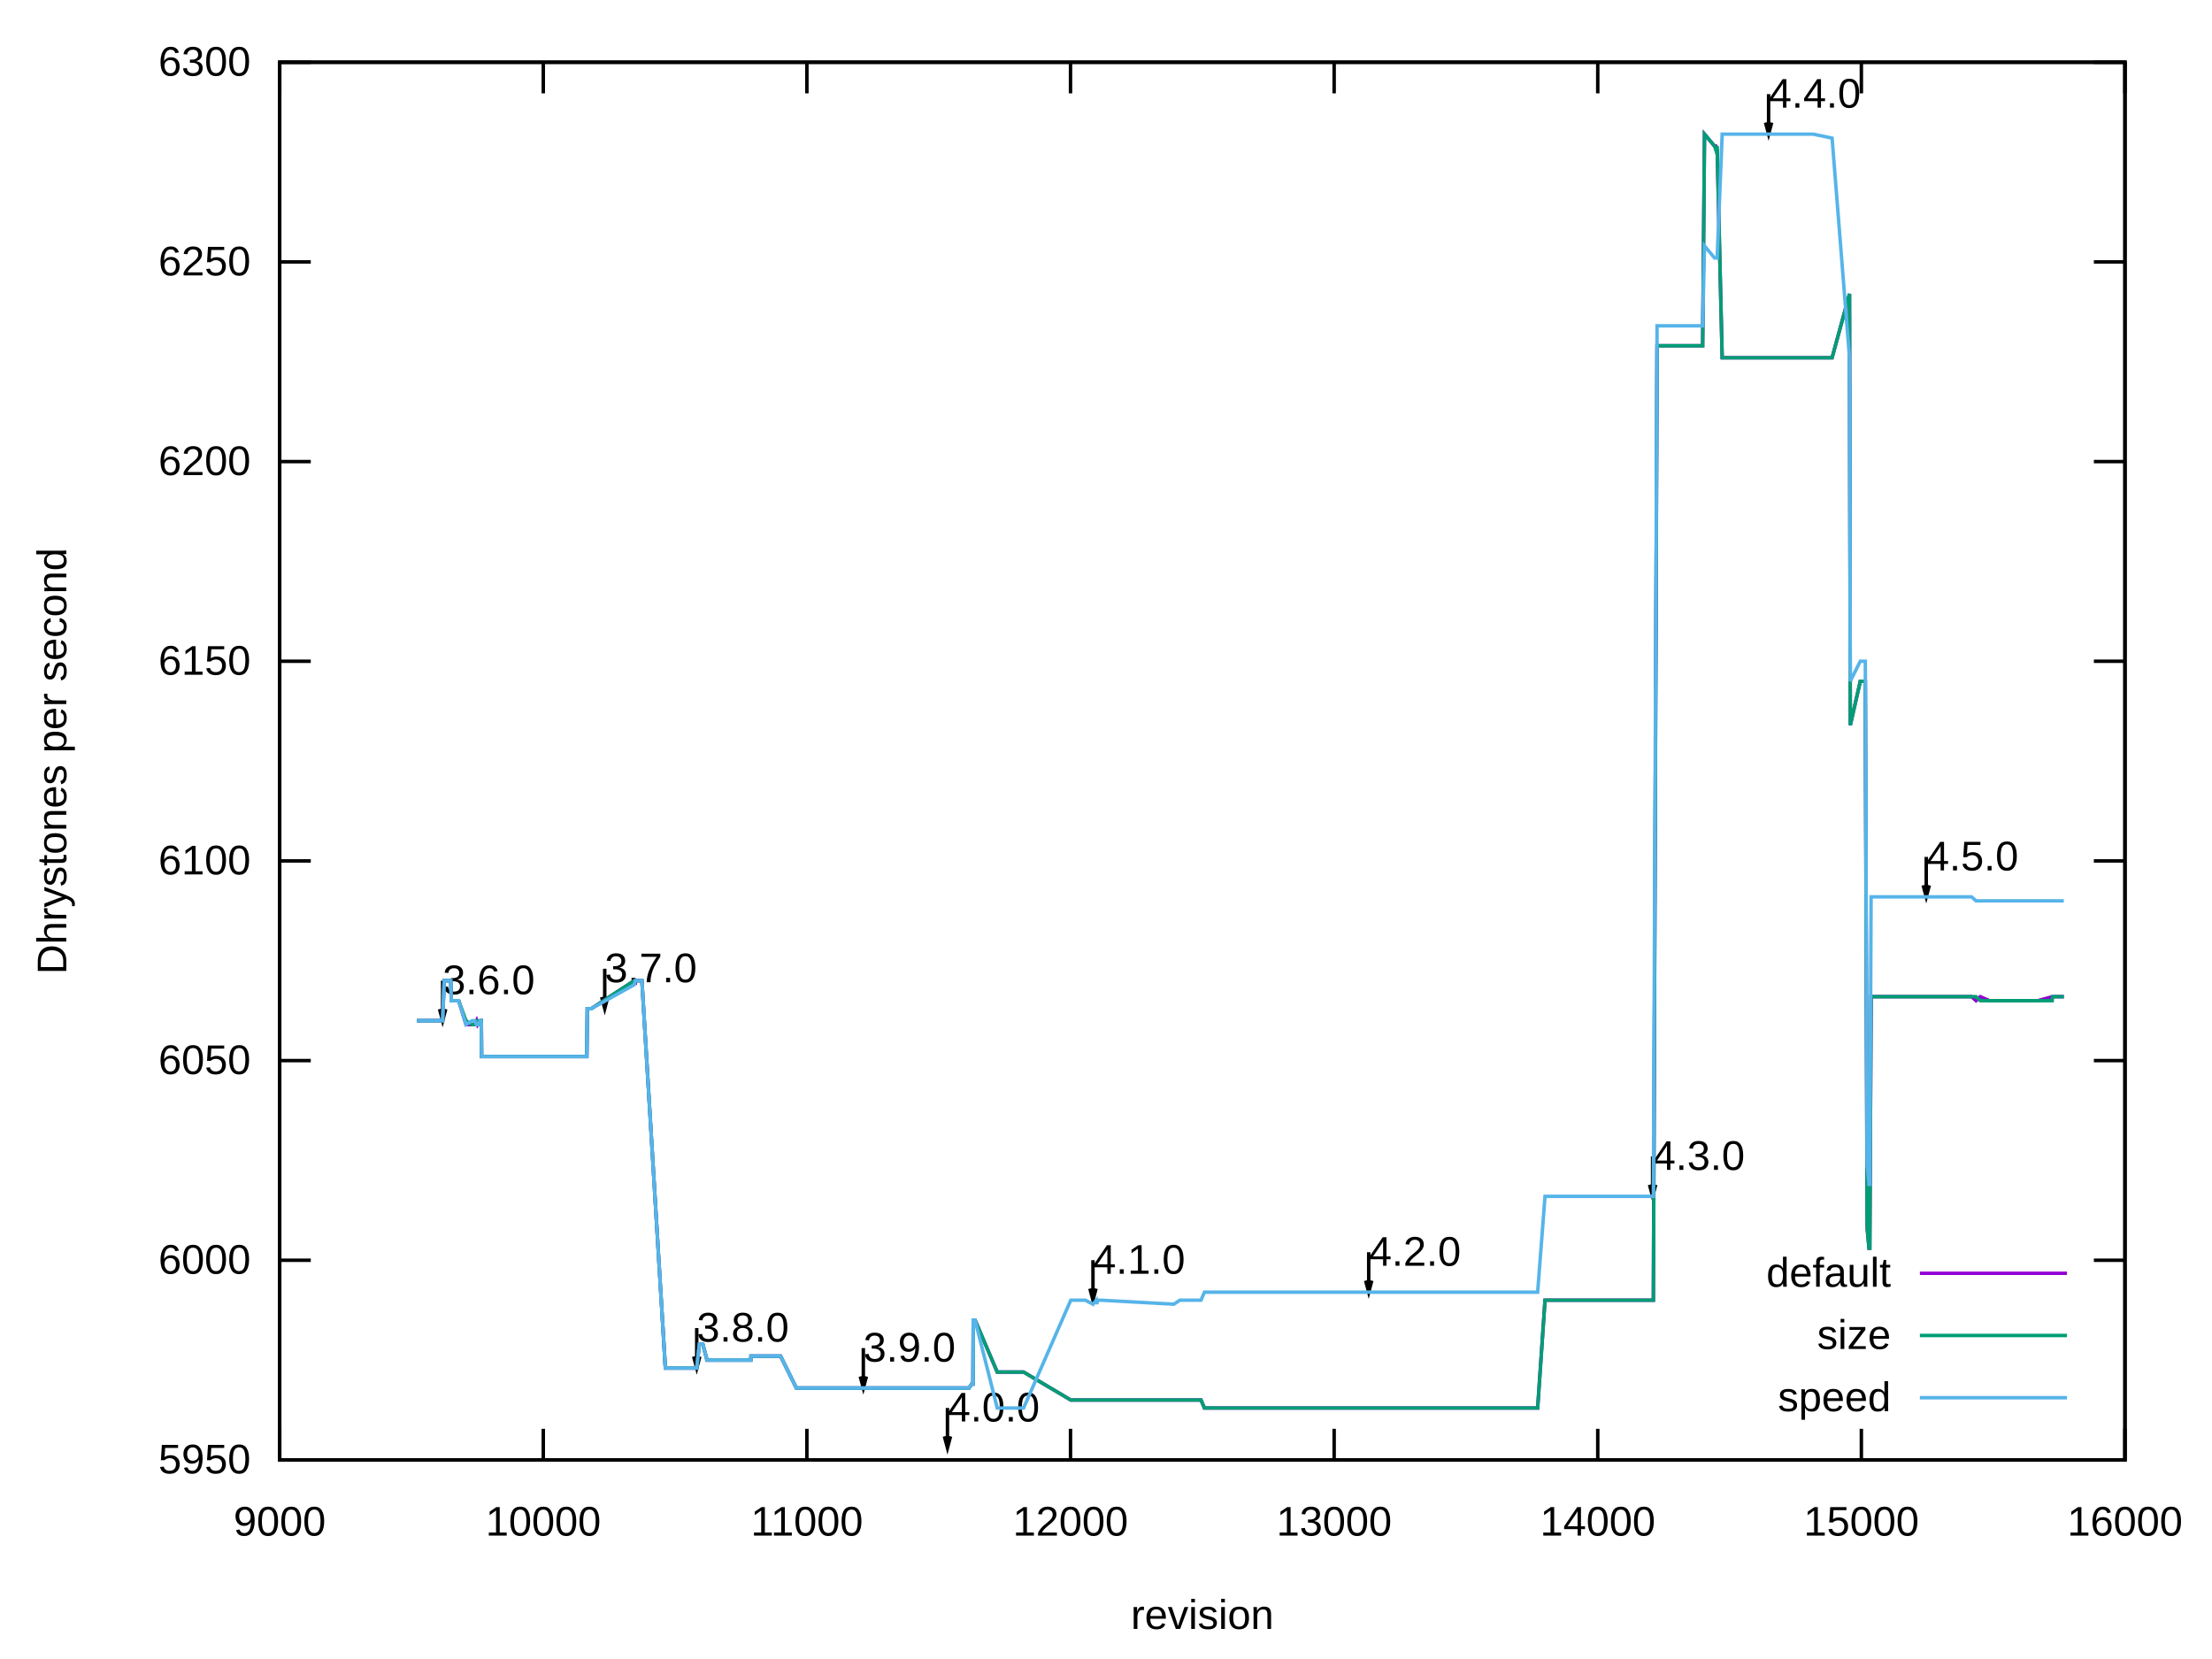
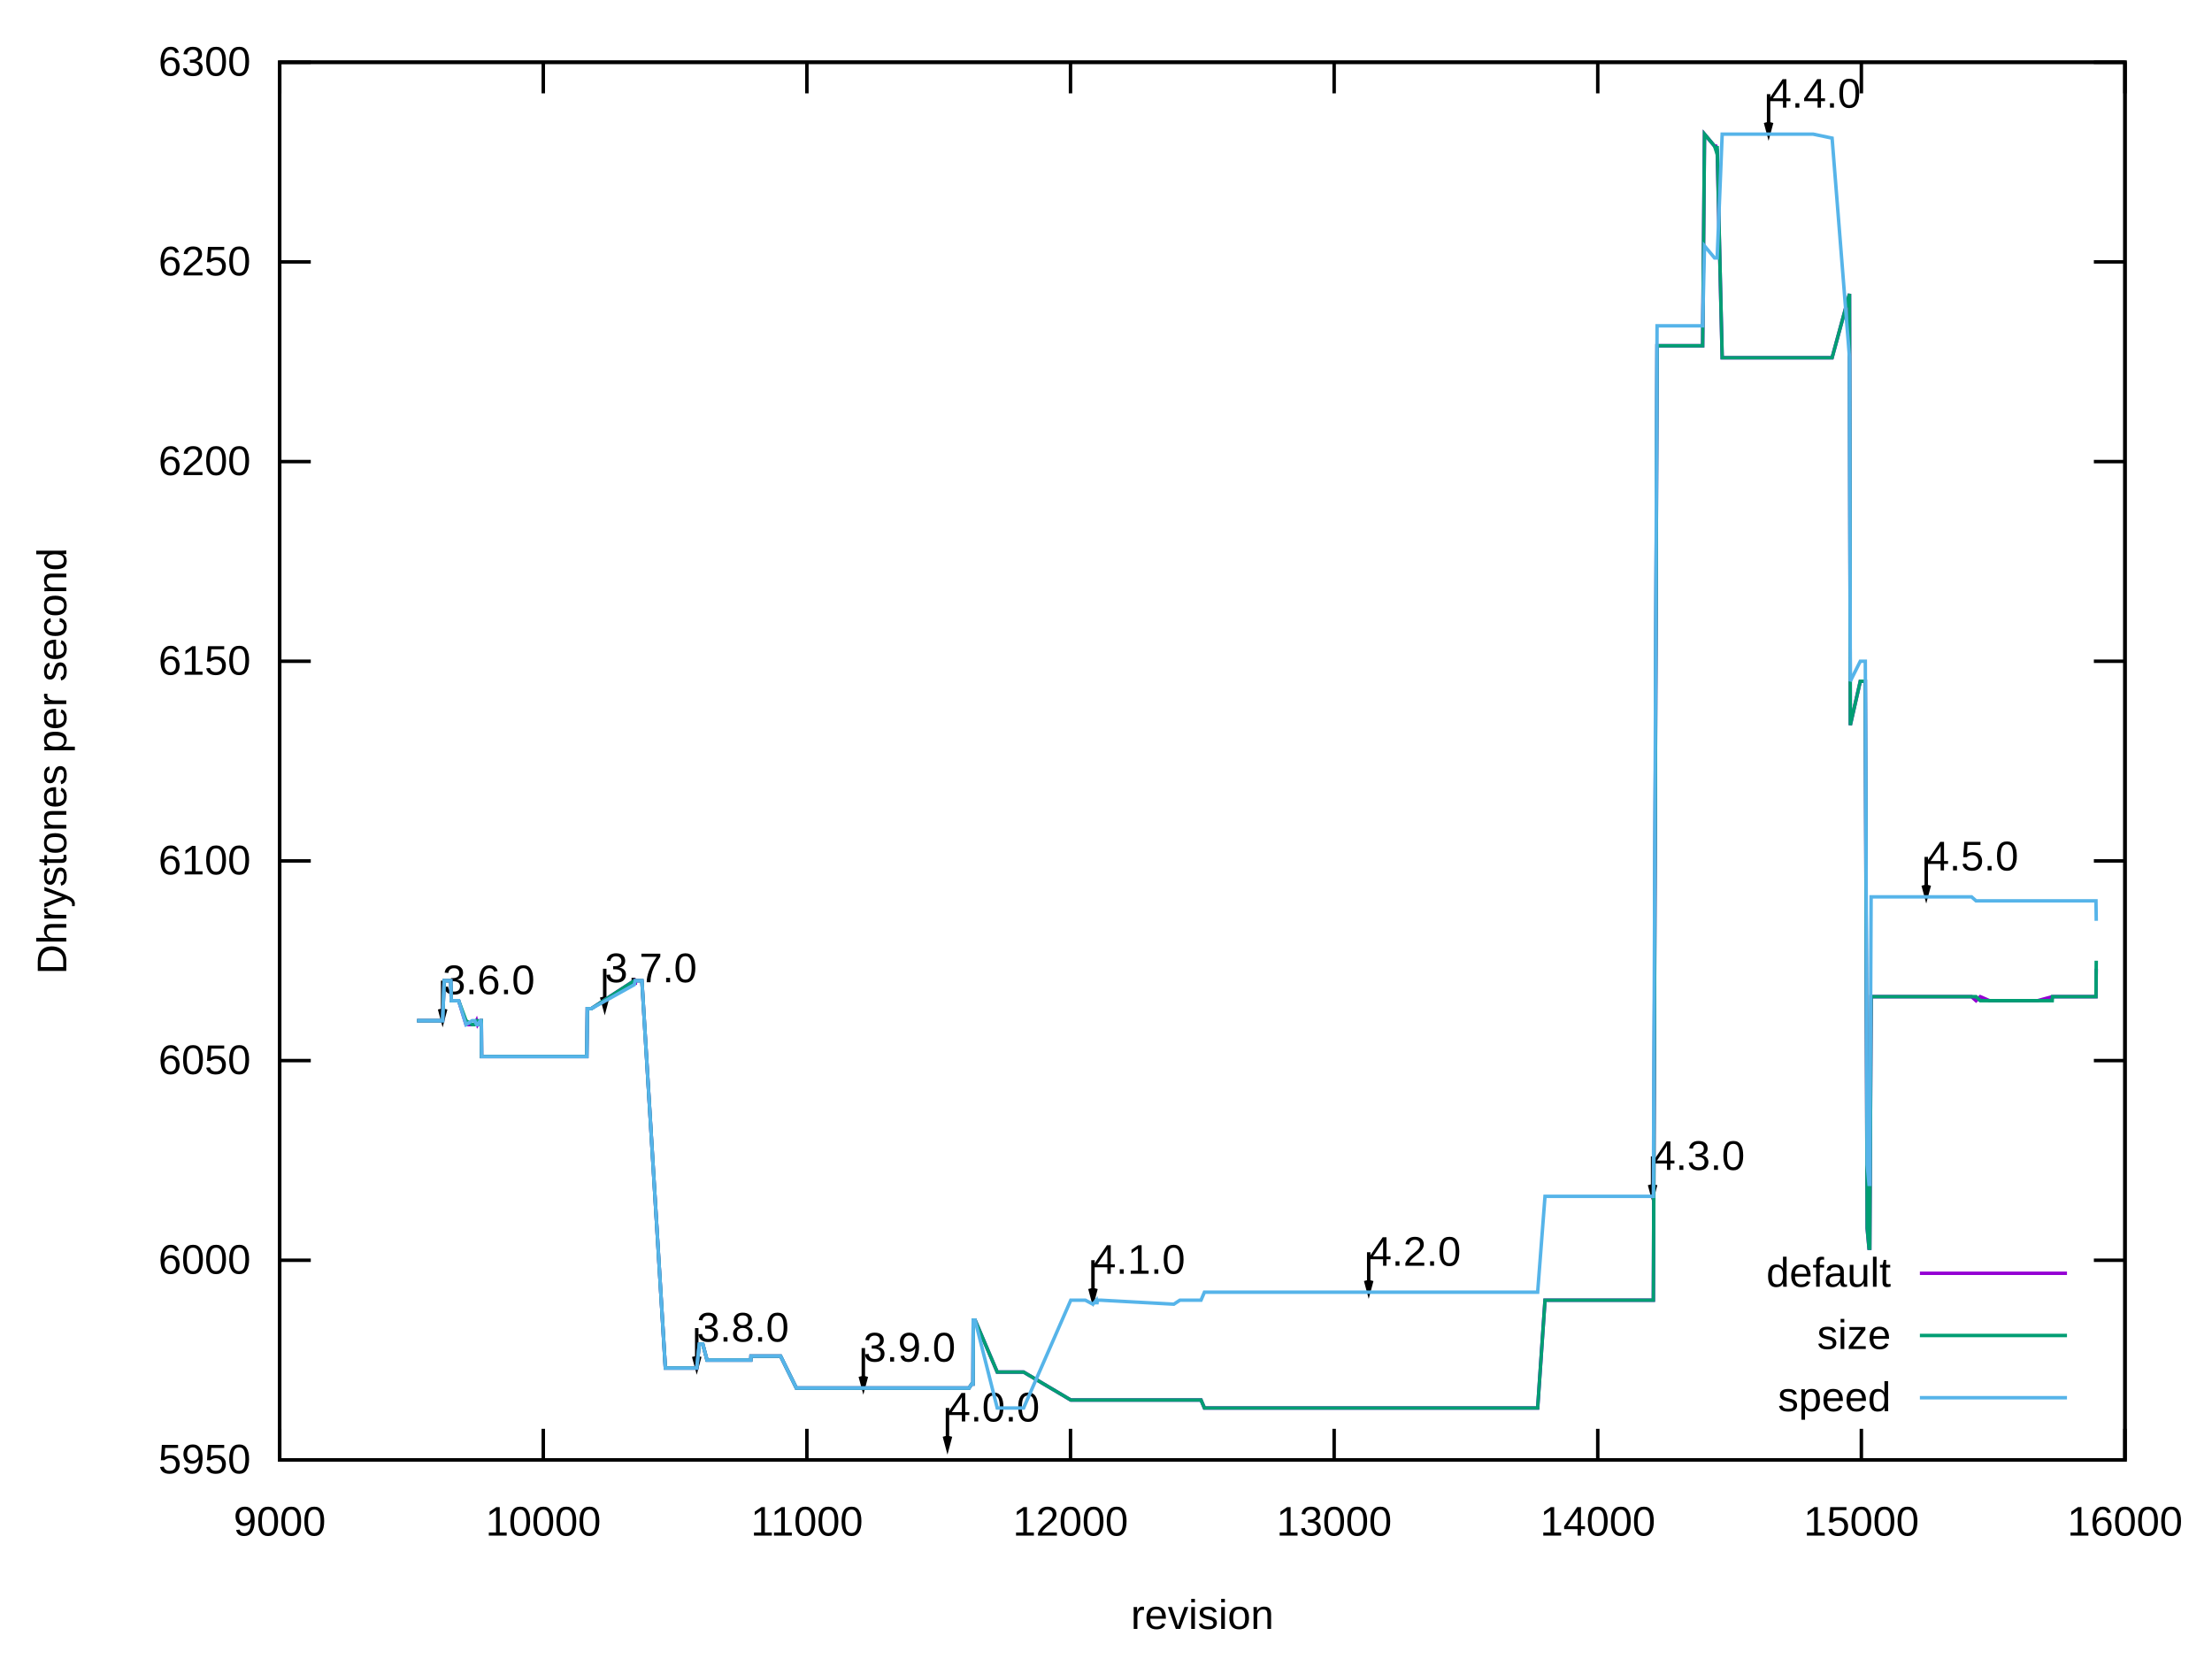
<svg xmlns="http://www.w3.org/2000/svg" xmlns:xlink="http://www.w3.org/1999/xlink" width="640" height="480" viewBox="0 0 640 480">
  <g id="gnuplot_canvas">
    <rect x="0" y="0" width="640" height="480" fill="none" />
    <defs>
      <circle id="gpDot" r="0.5" stroke-width="0.5" stroke="currentColor" />
      <path id="gpPt0" stroke-width="0.222" stroke="currentColor" d="M-1,0 h2 M0,-1 v2" />
      <path id="gpPt1" stroke-width="0.222" stroke="currentColor" d="M-1,-1 L1,1 M1,-1 L-1,1" />
      <path id="gpPt2" stroke-width="0.222" stroke="currentColor" d="M-1,0 L1,0 M0,-1 L0,1 M-1,-1 L1,1 M-1,1 L1,-1" />
      <rect id="gpPt3" stroke-width="0.222" stroke="currentColor" x="-1" y="-1" width="2" height="2" />
      <rect id="gpPt4" stroke-width="0.222" stroke="currentColor" fill="currentColor" x="-1" y="-1" width="2" height="2" />
      <circle id="gpPt5" stroke-width="0.222" stroke="currentColor" cx="0" cy="0" r="1" />
      <use xlink:href="#gpPt5" id="gpPt6" fill="currentColor" stroke="none" />
      <path id="gpPt7" stroke-width="0.222" stroke="currentColor" d="M0,-1.33 L-1.33,0.67 L1.33,0.67 z" />
      <use xlink:href="#gpPt7" id="gpPt8" fill="currentColor" stroke="none" />
      <use xlink:href="#gpPt7" id="gpPt9" stroke="currentColor" transform="rotate(180)" />
      <use xlink:href="#gpPt9" id="gpPt10" fill="currentColor" stroke="none" />
      <use xlink:href="#gpPt3" id="gpPt11" stroke="currentColor" transform="rotate(45)" />
      <use xlink:href="#gpPt11" id="gpPt12" fill="currentColor" stroke="none" />
      <path id="gpPt13" stroke-width="0.222" stroke="currentColor" d="M0,1.330 L1.265,0.411 L0.782,-1.067 L-0.782,-1.076 L-1.265,0.411 z" />
      <use xlink:href="#gpPt13" id="gpPt14" fill="currentColor" stroke="none" />
      <filter id="textbox" filterUnits="objectBoundingBox" x="0" y="0" height="1" width="1">
        <feFlood flood-color="white" flood-opacity="1" result="bgnd" />
        <feComposite in="SourceGraphic" in2="bgnd" operator="atop" />
      </filter>
      <filter id="greybox" filterUnits="objectBoundingBox" x="0" y="0" height="1" width="1">
        <feFlood flood-color="lightgrey" flood-opacity="1" result="grey" />
        <feComposite in="SourceGraphic" in2="grey" operator="atop" />
      </filter>
    </defs>
    <g fill="none" color="white" stroke="currentColor" stroke-width="1.00" stroke-linecap="butt" stroke-linejoin="miter">
</g>
    <g fill="none" color="black" stroke="currentColor" stroke-width="1.00" stroke-linecap="butt" stroke-linejoin="miter">
      <path stroke="black" d="M80.92,422.40 L89.92,422.40 M614.82,422.40 L605.82,422.40  " />
      <g transform="translate(72.53,426.30)" stroke="none" fill="black" font-family="Arial" font-size="12.00" text-anchor="end">
        <text>
          <tspan font-family="Arial"> 5950</tspan>
        </text>
      </g>
    </g>
    <g fill="none" color="black" stroke="currentColor" stroke-width="1.00" stroke-linecap="butt" stroke-linejoin="miter">
      <path stroke="black" d="M80.92,364.63 L89.92,364.63 M614.82,364.63 L605.82,364.63  " />
      <g transform="translate(72.53,368.53)" stroke="none" fill="black" font-family="Arial" font-size="12.00" text-anchor="end">
        <text>
          <tspan font-family="Arial"> 6000</tspan>
        </text>
      </g>
    </g>
    <g fill="none" color="black" stroke="currentColor" stroke-width="1.00" stroke-linecap="butt" stroke-linejoin="miter">
      <path stroke="black" d="M80.92,306.86 L89.92,306.86 M614.82,306.86 L605.82,306.86  " />
      <g transform="translate(72.53,310.76)" stroke="none" fill="black" font-family="Arial" font-size="12.00" text-anchor="end">
        <text>
          <tspan font-family="Arial"> 6050</tspan>
        </text>
      </g>
    </g>
    <g fill="none" color="black" stroke="currentColor" stroke-width="1.00" stroke-linecap="butt" stroke-linejoin="miter">
      <path stroke="black" d="M80.92,249.09 L89.92,249.09 M614.82,249.09 L605.82,249.09  " />
      <g transform="translate(72.53,252.99)" stroke="none" fill="black" font-family="Arial" font-size="12.00" text-anchor="end">
        <text>
          <tspan font-family="Arial"> 6100</tspan>
        </text>
      </g>
    </g>
    <g fill="none" color="black" stroke="currentColor" stroke-width="1.00" stroke-linecap="butt" stroke-linejoin="miter">
      <path stroke="black" d="M80.92,191.32 L89.92,191.32 M614.82,191.32 L605.82,191.32  " />
      <g transform="translate(72.53,195.22)" stroke="none" fill="black" font-family="Arial" font-size="12.00" text-anchor="end">
        <text>
          <tspan font-family="Arial"> 6150</tspan>
        </text>
      </g>
    </g>
    <g fill="none" color="black" stroke="currentColor" stroke-width="1.00" stroke-linecap="butt" stroke-linejoin="miter">
      <path stroke="black" d="M80.92,133.55 L89.92,133.55 M614.82,133.55 L605.82,133.55  " />
      <g transform="translate(72.53,137.45)" stroke="none" fill="black" font-family="Arial" font-size="12.00" text-anchor="end">
        <text>
          <tspan font-family="Arial"> 6200</tspan>
        </text>
      </g>
    </g>
    <g fill="none" color="black" stroke="currentColor" stroke-width="1.00" stroke-linecap="butt" stroke-linejoin="miter">
      <path stroke="black" d="M80.92,75.78 L89.92,75.78 M614.82,75.78 L605.82,75.78  " />
      <g transform="translate(72.53,79.68)" stroke="none" fill="black" font-family="Arial" font-size="12.00" text-anchor="end">
        <text>
          <tspan font-family="Arial"> 6250</tspan>
        </text>
      </g>
    </g>
    <g fill="none" color="black" stroke="currentColor" stroke-width="1.00" stroke-linecap="butt" stroke-linejoin="miter">
      <path stroke="black" d="M80.92,18.01 L89.92,18.01 M614.82,18.01 L605.82,18.01  " />
      <g transform="translate(72.53,21.91)" stroke="none" fill="black" font-family="Arial" font-size="12.00" text-anchor="end">
        <text>
          <tspan font-family="Arial"> 6300</tspan>
        </text>
      </g>
    </g>
    <g fill="none" color="black" stroke="currentColor" stroke-width="1.00" stroke-linecap="butt" stroke-linejoin="miter">
      <path stroke="black" d="M80.92,422.40 L80.92,413.40 M80.92,18.01 L80.92,27.01  " />
      <g transform="translate(80.92,444.30)" stroke="none" fill="black" font-family="Arial" font-size="12.00" text-anchor="middle">
        <text>
          <tspan font-family="Arial"> 9000</tspan>
        </text>
      </g>
    </g>
    <g fill="none" color="black" stroke="currentColor" stroke-width="1.00" stroke-linecap="butt" stroke-linejoin="miter">
      <path stroke="black" d="M157.19,422.40 L157.19,413.40 M157.19,18.01 L157.19,27.01  " />
      <g transform="translate(157.19,444.30)" stroke="none" fill="black" font-family="Arial" font-size="12.00" text-anchor="middle">
        <text>
          <tspan font-family="Arial"> 10000</tspan>
        </text>
      </g>
    </g>
    <g fill="none" color="black" stroke="currentColor" stroke-width="1.00" stroke-linecap="butt" stroke-linejoin="miter">
      <path stroke="black" d="M233.46,422.40 L233.46,413.40 M233.46,18.01 L233.46,27.01  " />
      <g transform="translate(233.46,444.30)" stroke="none" fill="black" font-family="Arial" font-size="12.00" text-anchor="middle">
        <text>
          <tspan font-family="Arial"> 11000</tspan>
        </text>
      </g>
    </g>
    <g fill="none" color="black" stroke="currentColor" stroke-width="1.00" stroke-linecap="butt" stroke-linejoin="miter">
      <path stroke="black" d="M309.73,422.40 L309.73,413.40 M309.73,18.01 L309.73,27.01  " />
      <g transform="translate(309.73,444.30)" stroke="none" fill="black" font-family="Arial" font-size="12.00" text-anchor="middle">
        <text>
          <tspan font-family="Arial"> 12000</tspan>
        </text>
      </g>
    </g>
    <g fill="none" color="black" stroke="currentColor" stroke-width="1.00" stroke-linecap="butt" stroke-linejoin="miter">
      <path stroke="black" d="M386.01,422.40 L386.01,413.40 M386.01,18.01 L386.01,27.01  " />
      <g transform="translate(386.01,444.30)" stroke="none" fill="black" font-family="Arial" font-size="12.00" text-anchor="middle">
        <text>
          <tspan font-family="Arial"> 13000</tspan>
        </text>
      </g>
    </g>
    <g fill="none" color="black" stroke="currentColor" stroke-width="1.00" stroke-linecap="butt" stroke-linejoin="miter">
      <path stroke="black" d="M462.28,422.40 L462.28,413.40 M462.28,18.01 L462.28,27.01  " />
      <g transform="translate(462.28,444.30)" stroke="none" fill="black" font-family="Arial" font-size="12.00" text-anchor="middle">
        <text>
          <tspan font-family="Arial"> 14000</tspan>
        </text>
      </g>
    </g>
    <g fill="none" color="black" stroke="currentColor" stroke-width="1.00" stroke-linecap="butt" stroke-linejoin="miter">
      <path stroke="black" d="M538.55,422.40 L538.55,413.40 M538.55,18.01 L538.55,27.01  " />
      <g transform="translate(538.55,444.30)" stroke="none" fill="black" font-family="Arial" font-size="12.00" text-anchor="middle">
        <text>
          <tspan font-family="Arial"> 15000</tspan>
        </text>
      </g>
    </g>
    <g fill="none" color="black" stroke="currentColor" stroke-width="1.00" stroke-linecap="butt" stroke-linejoin="miter">
      <path stroke="black" d="M614.82,422.40 L614.82,413.40 M614.82,18.01 L614.82,27.01  " />
      <g transform="translate(614.82,444.30)" stroke="none" fill="black" font-family="Arial" font-size="12.00" text-anchor="middle">
        <text>
          <tspan font-family="Arial"> 16000</tspan>
        </text>
      </g>
    </g>
    <g fill="none" color="black" stroke="currentColor" stroke-width="1.00" stroke-linecap="butt" stroke-linejoin="miter">
</g>
    <g fill="none" color="black" stroke="currentColor" stroke-width="1.00" stroke-linecap="butt" stroke-linejoin="miter">
      <path stroke="black" d="M80.92,18.01 L80.92,422.40 L614.82,422.40 L614.82,18.01 L80.92,18.01 Z  " />
      <g transform="translate(128.06,287.65)" stroke="none" fill="black" font-family="Arial" font-size="12.00" text-anchor="start">
        <text>
          <tspan font-family="Arial">3.6.0</tspan>
        </text>
      </g>
      <g transform="translate(174.96,284.19)" stroke="none" fill="black" font-family="Arial" font-size="12.00" text-anchor="start">
        <text>
          <tspan font-family="Arial">3.7.0</tspan>
        </text>
      </g>
      <g transform="translate(201.58,388.17)" stroke="none" fill="black" font-family="Arial" font-size="12.00" text-anchor="start">
        <text>
          <tspan font-family="Arial">3.8.0</tspan>
        </text>
      </g>
      <g transform="translate(249.78,393.95)" stroke="none" fill="black" font-family="Arial" font-size="12.00" text-anchor="start">
        <text>
          <tspan font-family="Arial">3.9.0</tspan>
        </text>
      </g>
      <g transform="translate(274.12,411.28)" stroke="none" fill="black" font-family="Arial" font-size="12.00" text-anchor="start">
        <text>
          <tspan font-family="Arial">4.0.0</tspan>
        </text>
      </g>
      <g transform="translate(316.22,368.53)" stroke="none" fill="black" font-family="Arial" font-size="12.00" text-anchor="start">
        <text>
          <tspan font-family="Arial">4.1.0</tspan>
        </text>
      </g>
      <g transform="translate(396.00,366.22)" stroke="none" fill="black" font-family="Arial" font-size="12.00" text-anchor="start">
        <text>
          <tspan font-family="Arial">4.2.0</tspan>
        </text>
      </g>
      <g transform="translate(478.14,338.49)" stroke="none" fill="black" font-family="Arial" font-size="12.00" text-anchor="start">
        <text>
          <tspan font-family="Arial">4.3.0</tspan>
        </text>
      </g>
      <g transform="translate(511.70,31.15)" stroke="none" fill="black" font-family="Arial" font-size="12.00" text-anchor="start">
        <text>
          <tspan font-family="Arial">4.4.0</tspan>
        </text>
      </g>
      <g transform="translate(557.31,251.83)" stroke="none" fill="black" font-family="Arial" font-size="12.00" text-anchor="start">
        <text>
          <tspan font-family="Arial">4.5.0</tspan>
        </text>
      </g>
    </g>
    <g fill="none" color="black" stroke="currentColor" stroke-width="1.00" stroke-linecap="butt" stroke-linejoin="miter">
      <path stroke="black" d="M127.18,291.96 L128.07,295.30 L128.96,291.96 M128.07,283.74 L128.07,295.30  " />
    </g>
    <g fill="none" color="black" stroke="currentColor" stroke-width="1.00" stroke-linecap="butt" stroke-linejoin="miter">
      <path stroke="black" d="M174.08,288.49 L174.97,291.83 L175.86,288.49 M174.97,280.28 L174.97,291.83  " />
    </g>
    <g fill="none" color="black" stroke="currentColor" stroke-width="1.00" stroke-linecap="butt" stroke-linejoin="miter">
      <path stroke="black" d="M200.70,392.48 L201.59,395.82 L202.48,392.48 M201.59,384.26 L201.59,395.82  " />
    </g>
    <g fill="none" color="black" stroke="currentColor" stroke-width="1.00" stroke-linecap="butt" stroke-linejoin="miter">
      <path stroke="black" d="M248.90,398.25 L249.79,401.59 L250.68,398.25 M249.79,390.04 L249.79,401.59  " />
    </g>
    <g fill="none" color="black" stroke="currentColor" stroke-width="1.00" stroke-linecap="butt" stroke-linejoin="miter">
      <path stroke="black" d="M273.24,415.58 L274.13,418.92 L275.02,415.58 M274.13,407.37 L274.13,418.92  " />
    </g>
    <g fill="none" color="black" stroke="currentColor" stroke-width="1.00" stroke-linecap="butt" stroke-linejoin="miter">
      <path stroke="black" d="M315.34,372.83 L316.23,376.17 L317.12,372.83 M316.23,364.62 L316.23,376.17  " />
    </g>
    <g fill="none" color="black" stroke="currentColor" stroke-width="1.00" stroke-linecap="butt" stroke-linejoin="miter">
      <path stroke="black" d="M395.12,370.52 L396.01,373.86 L396.90,370.52 M396.01,362.31 L396.01,373.86  " />
    </g>
    <g fill="none" color="black" stroke="currentColor" stroke-width="1.00" stroke-linecap="butt" stroke-linejoin="miter">
      <path stroke="black" d="M477.26,342.79 L478.15,346.13 L479.04,342.79 M478.15,334.58 L478.15,346.13  " />
    </g>
    <g fill="none" color="black" stroke="currentColor" stroke-width="1.00" stroke-linecap="butt" stroke-linejoin="miter">
      <path stroke="black" d="M510.82,35.46 L511.71,38.80 L512.60,35.46 M511.71,27.24 L511.71,38.80  " />
    </g>
    <g fill="none" color="black" stroke="currentColor" stroke-width="1.00" stroke-linecap="butt" stroke-linejoin="miter">
      <path stroke="black" d="M556.43,256.14 L557.32,259.48 L558.21,256.14 M557.32,247.92 L557.32,259.48  " />
    </g>
    <g fill="none" color="black" stroke="currentColor" stroke-width="1.00" stroke-linecap="butt" stroke-linejoin="miter">
</g>
    <g id="gnuplot_plot_1">
      <g fill="none" color="black" stroke="currentColor" stroke-width="1.00" stroke-linecap="butt" stroke-linejoin="miter">
        <g transform="translate(547.09,372.30)" stroke="none" fill="black" font-family="Arial" font-size="12.00" text-anchor="end">
          <text>
            <tspan font-family="Arial">default</tspan>
          </text>
        </g>
      </g>
      <g fill="none" color="black" stroke="currentColor" stroke-width="1.00" stroke-linecap="butt" stroke-linejoin="miter">
-         <path stroke="rgb(148,   0, 211)" d="M555.48,368.40 L598.04,368.40 M120.66,295.31 L122.11,295.31 L122.87,295.31 L124.24,295.31 L125.23,295.31 L125.84,295.31   L126.38,295.31 L126.76,295.31 L126.84,295.31 L126.91,295.31 L126.99,295.31 L128.06,295.31 L128.51,283.75 L129.12,283.75   L129.35,283.75 L129.43,283.75 L129.50,283.75 L129.58,283.75 L129.73,283.75 L130.12,283.75 L130.19,283.75 L130.42,283.75   L130.57,289.53 L130.73,289.53 L130.80,289.53 L131.18,289.53 L131.41,289.53 L131.56,289.53 L131.64,289.53 L131.72,289.53   L132.71,289.53 L134.84,296.46 L136.60,296.46 L137.36,296.46 L137.89,295.31 L138.20,296.46 L138.96,295.31 L139.19,295.31   L139.27,295.31 L139.34,305.70 L139.42,305.70 L139.88,305.70 L140.72,305.70 L141.17,305.70 L141.25,305.70 L141.40,305.70   L141.71,305.70 L142.17,305.70 L142.47,305.70 L142.55,305.70 L143.08,305.70 L143.31,305.70 L143.39,305.70 L143.46,305.70   L144.23,305.70 L144.38,305.70 L144.68,305.70 L147.96,305.70 L153.30,305.70 L153.61,305.70 L153.76,305.70 L153.84,305.70   L154.22,305.70 L169.62,305.70 L169.78,305.70 L169.93,291.84 L170.46,291.84 L171.00,291.84 L171.07,291.84 L183.51,283.75   L183.81,284.91 L183.89,283.75 L185.11,283.75 L185.18,283.75 L185.72,283.75 L192.51,395.83 L194.95,395.83 L196.09,395.83   L198.38,395.83 L199.75,395.83 L201.58,395.83 L202.34,388.89 L203.03,388.89 L203.34,388.89 L204.56,393.51 L206.01,393.51   L206.39,393.51 L207.23,393.51 L207.53,393.51 L208.14,393.51 L216.30,393.51 L216.84,393.51 L217.14,393.51 L217.22,393.51   L217.29,392.36 L217.45,392.36 L218.21,392.36 L225.84,392.36 L230.41,401.60 L231.48,401.60 L240.10,401.60 L241.09,401.60   L244.90,401.60 L249.78,401.60 L253.29,401.60 L258.63,401.60 L259.01,401.60 L261.76,401.60 L266.64,401.60 L266.87,401.60   L267.56,401.60 L272.13,401.60 L272.29,401.60 L274.12,401.60 L278.16,401.60 L280.29,401.60 L280.37,401.60 L281.13,400.45   L281.51,400.45 L281.59,381.96 L282.05,381.96 L282.12,381.96 L288.53,396.98 L296.16,396.98 L309.81,405.07 L314.01,405.07   L316.22,405.07 L317.21,405.07 L317.36,405.07 L317.51,405.07 L317.82,405.07 L318.05,405.07 L318.43,405.07 L339.63,405.07   L341.39,405.07 L342.53,405.07 L344.06,405.07 L345.12,405.07 L346.95,405.07 L347.49,405.07 L348.48,407.38 L358.70,407.38   L361.06,407.38 L362.29,407.38 L362.51,407.38 L366.63,407.38 L369.53,407.38 L370.37,407.38 L372.81,407.38 L375.48,407.38   L376.47,407.38 L377.69,407.38 L378.38,407.38 L383.64,407.38 L396.00,407.38 L401.26,407.38 L408.89,407.38 L423.76,407.38   L438.56,407.38 L439.32,407.38 L440.08,407.38 L443.06,407.38 L444.89,407.38 L447.02,376.18 L454.65,376.18 L462.28,376.18   L476.31,376.18 L478.14,376.18 L478.37,376.18 L479.44,100.04 L480.20,100.04 L480.43,100.04 L481.04,100.04 L481.19,100.04   L481.57,100.04 L485.16,100.04 L488.67,100.04 L490.50,100.04 L492.63,100.04 L493.17,38.81 L496.07,42.27 L496.45,42.27   L496.83,43.43 L498.28,103.51 L501.18,103.51 L502.55,103.51 L511.70,103.51 L511.85,103.51 L516.43,103.51 L518.57,103.51   L524.59,103.51 L530.08,103.51 L535.12,85.02 L535.35,209.81 L538.24,197.10 L539.69,197.10 L540.23,355.39 L540.76,361.16   L540.99,361.16 L541.37,288.37 L543.12,288.37 L545.64,288.37 L546.48,288.37 L547.47,288.37 L547.55,288.37 L547.62,288.37   L551.67,288.37 L556.85,288.37 L557.31,288.37 L562.73,288.37 L570.43,288.37 L571.73,289.53 L572.95,288.37 L575.62,289.53   L580.50,289.53 L582.79,289.53 L589.57,289.53 L593.77,288.37 L593.85,288.37 L597.13,288.37  " />
+         <path stroke="rgb(148,   0, 211)" d="M555.48,368.40 L598.04,368.40 M120.66,295.31 L122.11,295.31 L122.87,295.31 L124.24,295.31 L125.23,295.31 L125.84,295.31   L126.38,295.31 L126.76,295.31 L126.84,295.31 L126.91,295.31 L126.99,295.31 L128.06,295.31 L128.51,283.75 L129.12,283.75   L129.35,283.75 L129.43,283.75 L129.50,283.75 L129.58,283.75 L129.73,283.75 L130.12,283.75 L130.19,283.75 L130.42,283.75   L130.57,289.53 L130.73,289.53 L130.80,289.53 L131.18,289.53 L131.41,289.53 L131.56,289.53 L131.64,289.53 L131.72,289.53   L132.71,289.53 L134.84,296.46 L136.60,296.46 L137.36,296.46 L137.89,295.31 L138.20,296.46 L138.96,295.31 L139.19,295.31   L139.27,295.31 L139.34,305.70 L139.42,305.70 L139.88,305.70 L140.72,305.70 L141.17,305.70 L141.25,305.70 L141.40,305.70   L141.71,305.70 L142.17,305.70 L142.47,305.70 L142.55,305.70 L143.08,305.70 L143.31,305.70 L143.39,305.70 L143.46,305.70   L144.23,305.70 L144.38,305.70 L144.68,305.70 L147.96,305.70 L153.30,305.70 L153.61,305.70 L153.76,305.70 L153.84,305.70   L154.22,305.70 L169.62,305.70 L169.78,305.70 L169.93,291.84 L170.46,291.84 L171.00,291.84 L171.07,291.84 L183.51,283.75   L183.81,284.91 L183.89,283.75 L185.11,283.75 L185.18,283.75 L185.72,283.75 L192.51,395.83 L194.95,395.83 L196.09,395.83   L198.38,395.83 L199.75,395.83 L201.58,395.83 L202.34,388.89 L203.03,388.89 L203.34,388.89 L204.56,393.51 L206.01,393.51   L206.39,393.51 L207.23,393.51 L207.53,393.51 L208.14,393.51 L216.30,393.51 L216.84,393.51 L217.14,393.51 L217.22,393.51   L217.29,392.36 L217.45,392.36 L218.21,392.36 L225.84,392.36 L230.41,401.60 L231.48,401.60 L240.10,401.60 L241.09,401.60   L244.90,401.60 L249.78,401.60 L253.29,401.60 L258.63,401.60 L259.01,401.60 L261.76,401.60 L266.64,401.60 L266.87,401.60   L267.56,401.60 L272.13,401.60 L272.29,401.60 L274.12,401.60 L278.16,401.60 L280.29,401.60 L280.37,401.60 L281.13,400.45   L281.51,400.45 L281.59,381.96 L282.05,381.96 L282.12,381.96 L288.53,396.98 L296.16,396.98 L309.81,405.07 L314.01,405.07   L316.22,405.07 L317.21,405.07 L317.36,405.07 L317.51,405.07 L317.82,405.07 L318.05,405.07 L318.43,405.07 L339.63,405.07   L341.39,405.07 L342.53,405.07 L344.06,405.07 L345.12,405.07 L346.95,405.07 L347.49,405.07 L348.48,407.38 L358.70,407.38   L361.06,407.38 L362.29,407.38 L362.51,407.38 L366.63,407.38 L369.53,407.38 L370.37,407.38 L372.81,407.38 L375.48,407.38   L376.47,407.38 L377.69,407.38 L378.38,407.38 L383.64,407.38 L396.00,407.38 L401.26,407.38 L408.89,407.38 L423.76,407.38   L438.56,407.38 L439.32,407.38 L440.08,407.38 L443.06,407.38 L444.89,407.38 L447.02,376.18 L454.65,376.18 L462.28,376.18   L476.31,376.18 L478.14,376.18 L478.37,376.18 L479.44,100.04 L480.20,100.04 L480.43,100.04 L481.04,100.04 L481.19,100.04   L481.57,100.04 L485.16,100.04 L488.67,100.04 L490.50,100.04 L492.63,100.04 L493.17,38.81 L496.07,42.27 L496.45,42.27   L496.83,43.43 L498.28,103.51 L501.18,103.51 L502.55,103.51 L511.70,103.51 L511.85,103.51 L516.43,103.51 L518.57,103.51   L524.59,103.51 L530.08,103.51 L535.12,85.02 L535.35,209.81 L538.24,197.10 L539.69,197.10 L540.23,355.39 L540.76,361.16   L540.99,361.16 L541.37,288.37 L543.12,288.37 L545.64,288.37 L546.48,288.37 L547.47,288.37 L547.55,288.37 L547.62,288.37   L551.67,288.37 L556.85,288.37 L557.31,288.37 L562.73,288.37 L570.43,288.37 L571.73,289.53 L572.95,288.37 L575.62,289.53   L580.50,289.53 L582.79,289.53 L589.57,289.53 L593.77,288.37 L593.85,288.37 L597.13,288.37 L606.43,288.37 L606.51,280.29    " />
      </g>
    </g>
    <g id="gnuplot_plot_2">
      <g fill="none" color="black" stroke="currentColor" stroke-width="1.00" stroke-linecap="butt" stroke-linejoin="miter">
        <g transform="translate(547.09,390.30)" stroke="none" fill="black" font-family="Arial" font-size="12.00" text-anchor="end">
          <text>
            <tspan font-family="Arial">size</tspan>
          </text>
        </g>
      </g>
      <g fill="none" color="black" stroke="currentColor" stroke-width="1.00" stroke-linecap="butt" stroke-linejoin="miter">
-         <path stroke="rgb(  0, 158, 115)" d="M555.48,386.40 L598.04,386.40 M120.66,295.31 L122.11,295.31 L122.87,295.31 L124.24,295.31 L125.23,295.31 L125.84,295.31   L126.38,295.31 L126.76,295.31 L126.84,295.31 L126.91,295.31 L126.99,295.31 L128.06,295.31 L128.51,283.75 L129.12,283.75   L129.35,283.75 L129.43,283.75 L129.50,283.75 L129.58,283.75 L129.73,283.75 L130.12,283.75 L130.19,283.75 L130.42,283.75   L130.57,289.53 L130.73,289.53 L130.80,289.53 L131.18,289.53 L131.41,289.53 L131.56,289.53 L131.64,289.53 L131.72,289.53   L132.71,289.53 L134.84,295.31 L136.60,296.46 L137.36,296.46 L137.89,295.31 L138.20,295.31 L138.96,296.46 L139.19,295.31   L139.27,295.31 L139.34,305.70 L139.42,305.70 L139.88,305.70 L140.72,305.70 L141.17,305.70 L141.25,305.70 L141.40,305.70   L141.71,305.70 L142.17,305.70 L142.47,305.70 L142.55,305.70 L143.08,305.70 L143.31,305.70 L143.39,305.70 L143.46,305.70   L144.23,305.70 L144.38,305.70 L144.68,305.70 L147.96,305.70 L153.30,305.70 L153.61,305.70 L153.76,305.70 L153.84,305.70   L154.22,305.70 L169.62,305.70 L169.78,305.70 L169.93,291.84 L170.46,291.84 L171.00,291.84 L171.07,291.84 L183.51,283.75   L183.81,283.75 L183.89,283.75 L185.11,283.75 L185.18,283.75 L185.72,283.75 L192.51,395.83 L194.95,395.83 L196.09,395.83   L198.38,395.83 L199.75,395.83 L201.58,395.83 L202.34,388.89 L203.03,388.89 L203.34,388.89 L204.56,393.51 L206.01,393.51   L206.39,393.51 L207.23,393.51 L207.53,393.51 L208.14,393.51 L216.30,393.51 L216.84,393.51 L217.14,393.51 L217.22,393.51   L217.29,392.36 L217.45,392.36 L218.21,392.36 L225.84,392.36 L230.41,401.60 L231.48,401.60 L240.10,401.60 L241.09,401.60   L244.90,401.60 L249.78,401.60 L253.29,401.60 L258.63,401.60 L259.01,401.60 L261.76,401.60 L266.64,401.60 L266.87,401.60   L267.56,401.60 L272.13,401.60 L272.29,401.60 L274.12,401.60 L278.16,401.60 L280.29,401.60 L280.37,401.60 L281.13,400.45   L281.51,400.45 L281.59,381.96 L282.05,381.96 L282.12,381.96 L288.53,396.98 L296.16,396.98 L309.81,405.07 L314.01,405.07   L316.22,405.07 L317.21,405.07 L317.36,405.07 L317.51,405.07 L317.82,405.07 L318.05,405.07 L318.43,405.07 L339.63,405.07   L341.39,405.07 L342.53,405.07 L344.06,405.07 L345.12,405.07 L346.95,405.07 L347.49,405.07 L348.48,407.38 L358.70,407.38   L361.06,407.38 L362.29,407.38 L362.51,407.38 L366.63,407.38 L369.53,407.38 L370.37,407.38 L372.81,407.38 L375.48,407.38   L376.47,407.38 L377.69,407.38 L378.38,407.38 L383.64,407.38 L396.00,407.38 L401.26,407.38 L408.89,407.38 L423.76,407.38   L438.56,407.38 L439.32,407.38 L440.08,407.38 L443.06,407.38 L444.89,407.38 L447.02,376.18 L454.65,376.18 L462.28,376.18   L476.31,376.18 L478.14,376.18 L478.37,376.18 L479.44,100.04 L480.20,100.04 L480.43,100.04 L481.04,100.04 L481.19,100.04   L481.57,100.04 L485.16,100.04 L488.67,100.04 L490.50,100.04 L492.63,100.04 L493.17,38.81 L496.07,42.27 L496.45,43.43   L496.83,42.27 L498.28,103.51 L501.18,103.51 L502.55,103.51 L511.70,103.51 L511.85,103.51 L516.43,103.51 L518.57,103.51   L524.59,103.51 L530.08,103.51 L535.12,85.02 L535.35,209.81 L538.24,197.10 L539.69,197.10 L540.23,355.39 L540.76,361.16   L540.99,361.16 L541.37,288.37 L543.12,288.37 L545.64,288.37 L546.48,288.37 L547.47,288.37 L547.55,288.37 L547.62,288.37   L551.67,288.37 L556.85,288.37 L557.31,288.37 L562.73,288.37 L570.43,288.37 L571.73,288.37 L572.95,289.53 L575.62,289.53   L580.50,289.53 L582.79,289.53 L589.57,289.53 L593.77,289.53 L593.85,288.37 L597.13,288.37  " />
+         <path stroke="rgb(  0, 158, 115)" d="M555.48,386.40 L598.04,386.40 M120.66,295.31 L122.11,295.31 L122.87,295.31 L124.24,295.31 L125.23,295.31 L125.84,295.31   L126.38,295.31 L126.76,295.31 L126.84,295.31 L126.91,295.31 L126.99,295.31 L128.06,295.31 L128.51,283.75 L129.12,283.75   L129.35,283.75 L129.43,283.75 L129.50,283.75 L129.58,283.75 L129.73,283.75 L130.12,283.75 L130.19,283.75 L130.42,283.75   L130.57,289.53 L130.73,289.53 L130.80,289.53 L131.18,289.53 L131.41,289.53 L131.56,289.53 L131.64,289.53 L131.72,289.53   L132.71,289.53 L134.84,295.31 L136.60,296.46 L137.36,296.46 L137.89,295.31 L138.20,295.31 L138.96,296.46 L139.19,295.31   L139.27,295.31 L139.34,305.70 L139.42,305.70 L139.88,305.70 L140.72,305.70 L141.17,305.70 L141.25,305.70 L141.40,305.70   L141.71,305.70 L142.17,305.70 L142.47,305.70 L142.55,305.70 L143.08,305.70 L143.31,305.70 L143.39,305.70 L143.46,305.70   L144.23,305.70 L144.38,305.70 L144.68,305.70 L147.96,305.70 L153.30,305.70 L153.61,305.70 L153.76,305.70 L153.84,305.70   L154.22,305.70 L169.62,305.70 L169.78,305.70 L169.93,291.84 L170.46,291.84 L171.00,291.84 L171.07,291.84 L183.51,283.75   L183.81,283.75 L183.89,283.75 L185.11,283.75 L185.18,283.75 L185.72,283.75 L192.51,395.83 L194.95,395.83 L196.09,395.83   L198.38,395.83 L199.75,395.83 L201.58,395.83 L202.34,388.89 L203.03,388.89 L203.34,388.89 L204.56,393.51 L206.01,393.51   L206.39,393.51 L207.23,393.51 L207.53,393.51 L208.14,393.51 L216.30,393.51 L216.84,393.51 L217.14,393.51 L217.22,393.51   L217.29,392.36 L217.45,392.36 L218.21,392.36 L225.84,392.36 L230.41,401.60 L231.48,401.60 L240.10,401.60 L241.09,401.60   L244.90,401.60 L249.78,401.60 L253.29,401.60 L258.63,401.60 L259.01,401.60 L261.76,401.60 L266.64,401.60 L266.87,401.60   L267.56,401.60 L272.13,401.60 L272.29,401.60 L274.12,401.60 L278.16,401.60 L280.29,401.60 L280.37,401.60 L281.13,400.45   L281.51,400.45 L281.59,381.96 L282.05,381.96 L282.12,381.96 L288.53,396.98 L296.16,396.98 L309.81,405.07 L314.01,405.07   L316.22,405.07 L317.21,405.07 L317.36,405.07 L317.51,405.07 L317.82,405.07 L318.05,405.07 L318.43,405.07 L339.63,405.07   L341.39,405.07 L342.53,405.07 L344.06,405.07 L345.12,405.07 L346.95,405.07 L347.49,405.07 L348.48,407.38 L358.70,407.38   L361.06,407.38 L362.29,407.38 L362.51,407.38 L366.63,407.38 L369.53,407.38 L370.37,407.38 L372.81,407.38 L375.48,407.38   L376.47,407.38 L377.69,407.38 L378.38,407.38 L383.64,407.38 L396.00,407.38 L401.26,407.38 L408.89,407.38 L423.76,407.38   L438.56,407.38 L439.32,407.38 L440.08,407.38 L443.06,407.38 L444.89,407.38 L447.02,376.18 L454.65,376.18 L462.28,376.18   L476.31,376.18 L478.14,376.18 L478.37,376.18 L479.44,100.04 L480.20,100.04 L480.43,100.04 L481.04,100.04 L481.19,100.04   L481.57,100.04 L485.16,100.04 L488.67,100.04 L490.50,100.04 L492.63,100.04 L493.17,38.81 L496.07,42.27 L496.45,43.43   L496.83,42.27 L498.28,103.51 L501.18,103.51 L502.55,103.51 L511.70,103.51 L511.85,103.51 L516.43,103.51 L518.57,103.51   L524.59,103.51 L530.08,103.51 L535.12,85.02 L535.35,209.81 L538.24,197.10 L539.69,197.10 L540.23,355.39 L540.76,361.16   L540.99,361.16 L541.37,288.37 L543.12,288.37 L545.64,288.37 L546.48,288.37 L547.47,288.37 L547.55,288.37 L547.62,288.37   L551.67,288.37 L556.85,288.37 L557.31,288.37 L562.73,288.37 L570.43,288.37 L571.73,288.37 L572.95,289.53 L575.62,289.53   L580.50,289.53 L582.79,289.53 L589.57,289.53 L593.77,289.53 L593.85,288.37 L597.13,288.37 L606.43,288.37 L606.51,277.97    " />
      </g>
    </g>
    <g id="gnuplot_plot_3">
      <g fill="none" color="black" stroke="currentColor" stroke-width="1.00" stroke-linecap="butt" stroke-linejoin="miter">
        <g transform="translate(547.09,408.30)" stroke="none" fill="black" font-family="Arial" font-size="12.00" text-anchor="end">
          <text>
            <tspan font-family="Arial">speed</tspan>
          </text>
        </g>
      </g>
      <g fill="none" color="black" stroke="currentColor" stroke-width="1.00" stroke-linecap="butt" stroke-linejoin="miter">
-         <path stroke="rgb( 86, 180, 233)" d="M555.48,404.40 L598.04,404.40 M120.66,295.31 L122.11,295.31 L122.87,295.31 L124.24,295.31 L125.23,295.31 L125.84,295.31   L126.38,295.31 L126.76,295.31 L126.84,295.31 L126.91,295.31 L126.99,295.31 L128.06,295.31 L128.51,283.75 L129.12,283.75   L129.35,283.75 L129.43,283.75 L129.50,283.75 L129.58,283.75 L129.73,283.75 L130.12,283.75 L130.19,283.75 L130.42,283.75   L130.57,289.53 L130.73,289.53 L130.80,289.53 L131.18,289.53 L131.41,289.53 L131.56,289.53 L131.64,289.53 L131.72,289.53   L132.71,289.53 L134.84,296.46 L136.60,295.31 L137.36,295.31 L137.89,296.46 L138.20,296.46 L138.96,295.31 L139.19,295.31   L139.27,296.46 L139.34,305.70 L139.42,305.70 L139.88,305.70 L140.72,305.70 L141.17,305.70 L141.25,305.70 L141.40,305.70   L141.71,305.70 L142.17,305.70 L142.47,305.70 L142.55,305.70 L143.08,305.70 L143.31,305.70 L143.39,305.70 L143.46,305.70   L144.23,305.70 L144.38,305.70 L144.68,305.70 L147.96,305.70 L153.30,305.70 L153.61,305.70 L153.76,305.70 L153.84,305.70   L154.22,305.70 L169.62,305.70 L169.78,305.70 L169.93,291.84 L170.46,291.84 L171.00,291.84 L171.07,291.84 L183.51,284.91   L183.81,283.75 L183.89,283.75 L185.11,283.75 L185.18,283.75 L185.72,283.75 L192.51,395.83 L194.95,395.83 L196.09,395.83   L198.38,395.83 L199.75,395.83 L201.58,395.83 L202.34,388.89 L203.03,388.89 L203.34,388.89 L204.56,393.51 L206.01,393.51   L206.39,393.51 L207.23,393.51 L207.53,393.51 L208.14,393.51 L216.30,393.51 L216.84,393.51 L217.14,393.51 L217.22,393.51   L217.29,392.36 L217.45,392.36 L218.21,392.36 L225.84,392.36 L230.41,401.60 L231.48,401.60 L240.10,401.60 L241.09,401.60   L244.90,401.60 L249.78,401.60 L253.29,401.60 L258.63,401.60 L259.01,401.60 L261.76,401.60 L266.64,401.60 L266.87,401.60   L267.56,401.60 L272.13,401.60 L272.29,401.60 L274.12,401.60 L278.16,401.60 L280.29,401.60 L280.37,401.60 L281.13,400.45   L281.51,400.45 L281.59,381.96 L282.05,381.96 L282.12,381.96 L288.53,407.38 L296.16,407.38 L309.81,376.18 L314.01,376.18   L316.22,377.34 L317.21,376.18 L317.36,377.34 L317.51,376.18 L317.82,376.18 L318.05,376.18 L318.43,376.18 L339.63,377.34   L341.39,376.18 L342.53,376.18 L344.06,376.18 L345.12,376.18 L346.95,376.18 L347.49,376.18 L348.48,373.87 L358.70,373.87   L361.06,373.87 L362.29,373.87 L362.51,373.87 L366.63,373.87 L369.53,373.87 L370.37,373.87 L372.81,373.87 L375.48,373.87   L376.47,373.87 L377.69,373.87 L378.38,373.87 L383.64,373.87 L396.00,373.87 L401.26,373.87 L408.89,373.87 L423.76,373.87   L438.56,373.87 L439.32,373.87 L440.08,373.87 L443.06,373.87 L444.89,373.87 L447.02,346.14 L454.65,346.14 L462.28,346.14   L476.31,346.14 L478.14,346.14 L478.37,346.14 L479.44,94.27 L480.20,94.27 L480.43,94.27 L481.04,94.27 L481.19,94.27   L481.57,94.27 L485.16,94.27 L488.67,94.27 L490.50,94.27 L492.63,94.27 L493.17,71.16 L496.07,74.62 L496.45,74.62   L496.83,74.62 L498.28,38.81 L501.18,38.81 L502.55,38.81 L511.70,38.81 L511.85,38.81 L516.43,38.81 L518.57,38.81   L524.59,38.81 L530.08,39.96 L535.12,103.51 L535.35,197.10 L538.24,191.32 L539.69,191.32 L540.23,336.90 L540.76,342.68   L540.99,342.68 L541.37,259.49 L543.12,259.49 L545.64,259.49 L546.48,259.49 L547.47,259.49 L547.55,259.49 L547.62,259.49   L551.67,259.49 L556.85,259.49 L557.31,259.49 L562.73,259.49 L570.43,259.49 L571.73,260.64 L572.95,260.64 L575.62,260.64   L580.50,260.64 L582.79,260.64 L589.57,260.64 L593.77,260.64 L593.85,260.64 L597.13,260.64  " />
+         <path stroke="rgb( 86, 180, 233)" d="M555.48,404.40 L598.04,404.40 M120.66,295.31 L122.11,295.31 L122.87,295.31 L124.24,295.31 L125.23,295.31 L125.84,295.31   L126.38,295.31 L126.76,295.31 L126.84,295.31 L126.91,295.31 L126.99,295.31 L128.06,295.31 L128.51,283.75 L129.12,283.75   L129.35,283.75 L129.43,283.75 L129.50,283.75 L129.58,283.75 L129.73,283.75 L130.12,283.75 L130.19,283.75 L130.42,283.75   L130.57,289.53 L130.73,289.53 L130.80,289.53 L131.18,289.53 L131.41,289.53 L131.56,289.53 L131.64,289.53 L131.72,289.53   L132.71,289.53 L134.84,296.46 L136.60,295.31 L137.36,295.31 L137.89,296.46 L138.20,296.46 L138.96,295.31 L139.19,295.31   L139.27,296.46 L139.34,305.70 L139.42,305.70 L139.88,305.70 L140.72,305.70 L141.17,305.70 L141.25,305.70 L141.40,305.70   L141.71,305.70 L142.17,305.70 L142.47,305.70 L142.55,305.70 L143.08,305.70 L143.31,305.70 L143.39,305.70 L143.46,305.70   L144.23,305.70 L144.38,305.70 L144.68,305.70 L147.96,305.70 L153.30,305.70 L153.61,305.70 L153.76,305.70 L153.84,305.70   L154.22,305.70 L169.62,305.70 L169.78,305.70 L169.93,291.84 L170.46,291.84 L171.00,291.84 L171.07,291.84 L183.51,284.91   L183.81,283.75 L183.89,283.75 L185.11,283.75 L185.18,283.75 L185.72,283.75 L192.51,395.83 L194.95,395.83 L196.09,395.83   L198.38,395.83 L199.75,395.83 L201.58,395.83 L202.34,388.89 L203.03,388.89 L203.34,388.89 L204.56,393.51 L206.01,393.51   L206.39,393.51 L207.23,393.51 L207.53,393.51 L208.14,393.51 L216.30,393.51 L216.84,393.51 L217.14,393.51 L217.22,393.51   L217.29,392.36 L217.45,392.36 L218.21,392.36 L225.84,392.36 L230.41,401.60 L231.48,401.60 L240.10,401.60 L241.09,401.60   L244.90,401.60 L249.78,401.60 L253.29,401.60 L258.63,401.60 L259.01,401.60 L261.76,401.60 L266.64,401.60 L266.87,401.60   L267.56,401.60 L272.13,401.60 L272.29,401.60 L274.12,401.60 L278.16,401.60 L280.29,401.60 L280.37,401.60 L281.13,400.45   L281.51,400.45 L281.59,381.96 L282.05,381.96 L282.12,381.96 L288.53,407.38 L296.16,407.38 L309.81,376.18 L314.01,376.18   L316.22,377.34 L317.21,376.18 L317.36,377.34 L317.51,376.18 L317.82,376.18 L318.05,376.18 L318.43,376.18 L339.63,377.34   L341.39,376.18 L342.53,376.18 L344.06,376.18 L345.12,376.18 L346.95,376.18 L347.49,376.18 L348.48,373.87 L358.70,373.87   L361.06,373.87 L362.29,373.87 L362.51,373.87 L366.63,373.87 L369.53,373.87 L370.37,373.87 L372.81,373.87 L375.48,373.87   L376.47,373.87 L377.69,373.87 L378.38,373.87 L383.64,373.87 L396.00,373.87 L401.26,373.87 L408.89,373.87 L423.76,373.87   L438.56,373.87 L439.32,373.87 L440.08,373.87 L443.06,373.87 L444.89,373.87 L447.02,346.14 L454.65,346.14 L462.28,346.14   L476.31,346.14 L478.14,346.14 L478.37,346.14 L479.44,94.27 L480.20,94.27 L480.43,94.27 L481.04,94.27 L481.19,94.27   L481.57,94.27 L485.16,94.27 L488.67,94.27 L490.50,94.27 L492.63,94.27 L493.17,71.16 L496.07,74.62 L496.45,74.62   L496.83,74.62 L498.28,38.81 L501.18,38.81 L502.55,38.81 L511.70,38.81 L511.85,38.81 L516.43,38.81 L518.57,38.81   L524.59,38.81 L530.08,39.96 L535.12,103.51 L535.35,197.10 L538.24,191.32 L539.69,191.32 L540.23,336.90 L540.76,342.68   L540.99,342.68 L541.37,259.49 L543.12,259.49 L545.64,259.49 L546.48,259.49 L547.47,259.49 L547.55,259.49 L547.62,259.49   L551.67,259.49 L556.85,259.49 L557.31,259.49 L562.73,259.49 L570.43,259.49 L571.73,260.64 L572.95,260.64 L575.62,260.64   L580.50,260.64 L582.79,260.64 L589.57,260.64 L593.77,260.64 L593.85,260.64 L597.13,260.64 L606.43,260.64 L606.51,266.42    " />
      </g>
    </g>
    <g fill="none" color="white" stroke="rgb( 86, 180, 233)" stroke-width="2.00" stroke-linecap="butt" stroke-linejoin="miter">
</g>
    <g fill="none" color="black" stroke="currentColor" stroke-width="2.00" stroke-linecap="butt" stroke-linejoin="miter">
</g>
    <g fill="none" color="black" stroke="black" stroke-width="1.00" stroke-linecap="butt" stroke-linejoin="miter">
</g>
    <g fill="none" color="black" stroke="currentColor" stroke-width="1.00" stroke-linecap="butt" stroke-linejoin="miter">
      <path stroke="black" d="M80.92,18.01 L80.92,422.40 L614.82,422.40 L614.82,18.01 L80.92,18.01 Z  " />
      <g transform="translate(19.18,220.21) rotate(270.00)" stroke="none" fill="black" font-family="Arial" font-size="12.00" text-anchor="middle">
        <text>
          <tspan font-family="Arial">Dhrystones per second</tspan>
        </text>
      </g>
    </g>
    <g fill="none" color="black" stroke="currentColor" stroke-width="1.00" stroke-linecap="butt" stroke-linejoin="miter">
      <g transform="translate(347.87,471.30)" stroke="none" fill="black" font-family="Arial" font-size="12.00" text-anchor="middle">
        <text>
          <tspan font-family="Arial">revision</tspan>
        </text>
      </g>
    </g>
    <g fill="none" color="black" stroke="currentColor" stroke-width="1.00" stroke-linecap="butt" stroke-linejoin="miter">
</g>
    <g fill="none" color="black" stroke="currentColor" stroke-width="1.00" stroke-linecap="butt" stroke-linejoin="miter">
</g>
  </g>
</svg>
